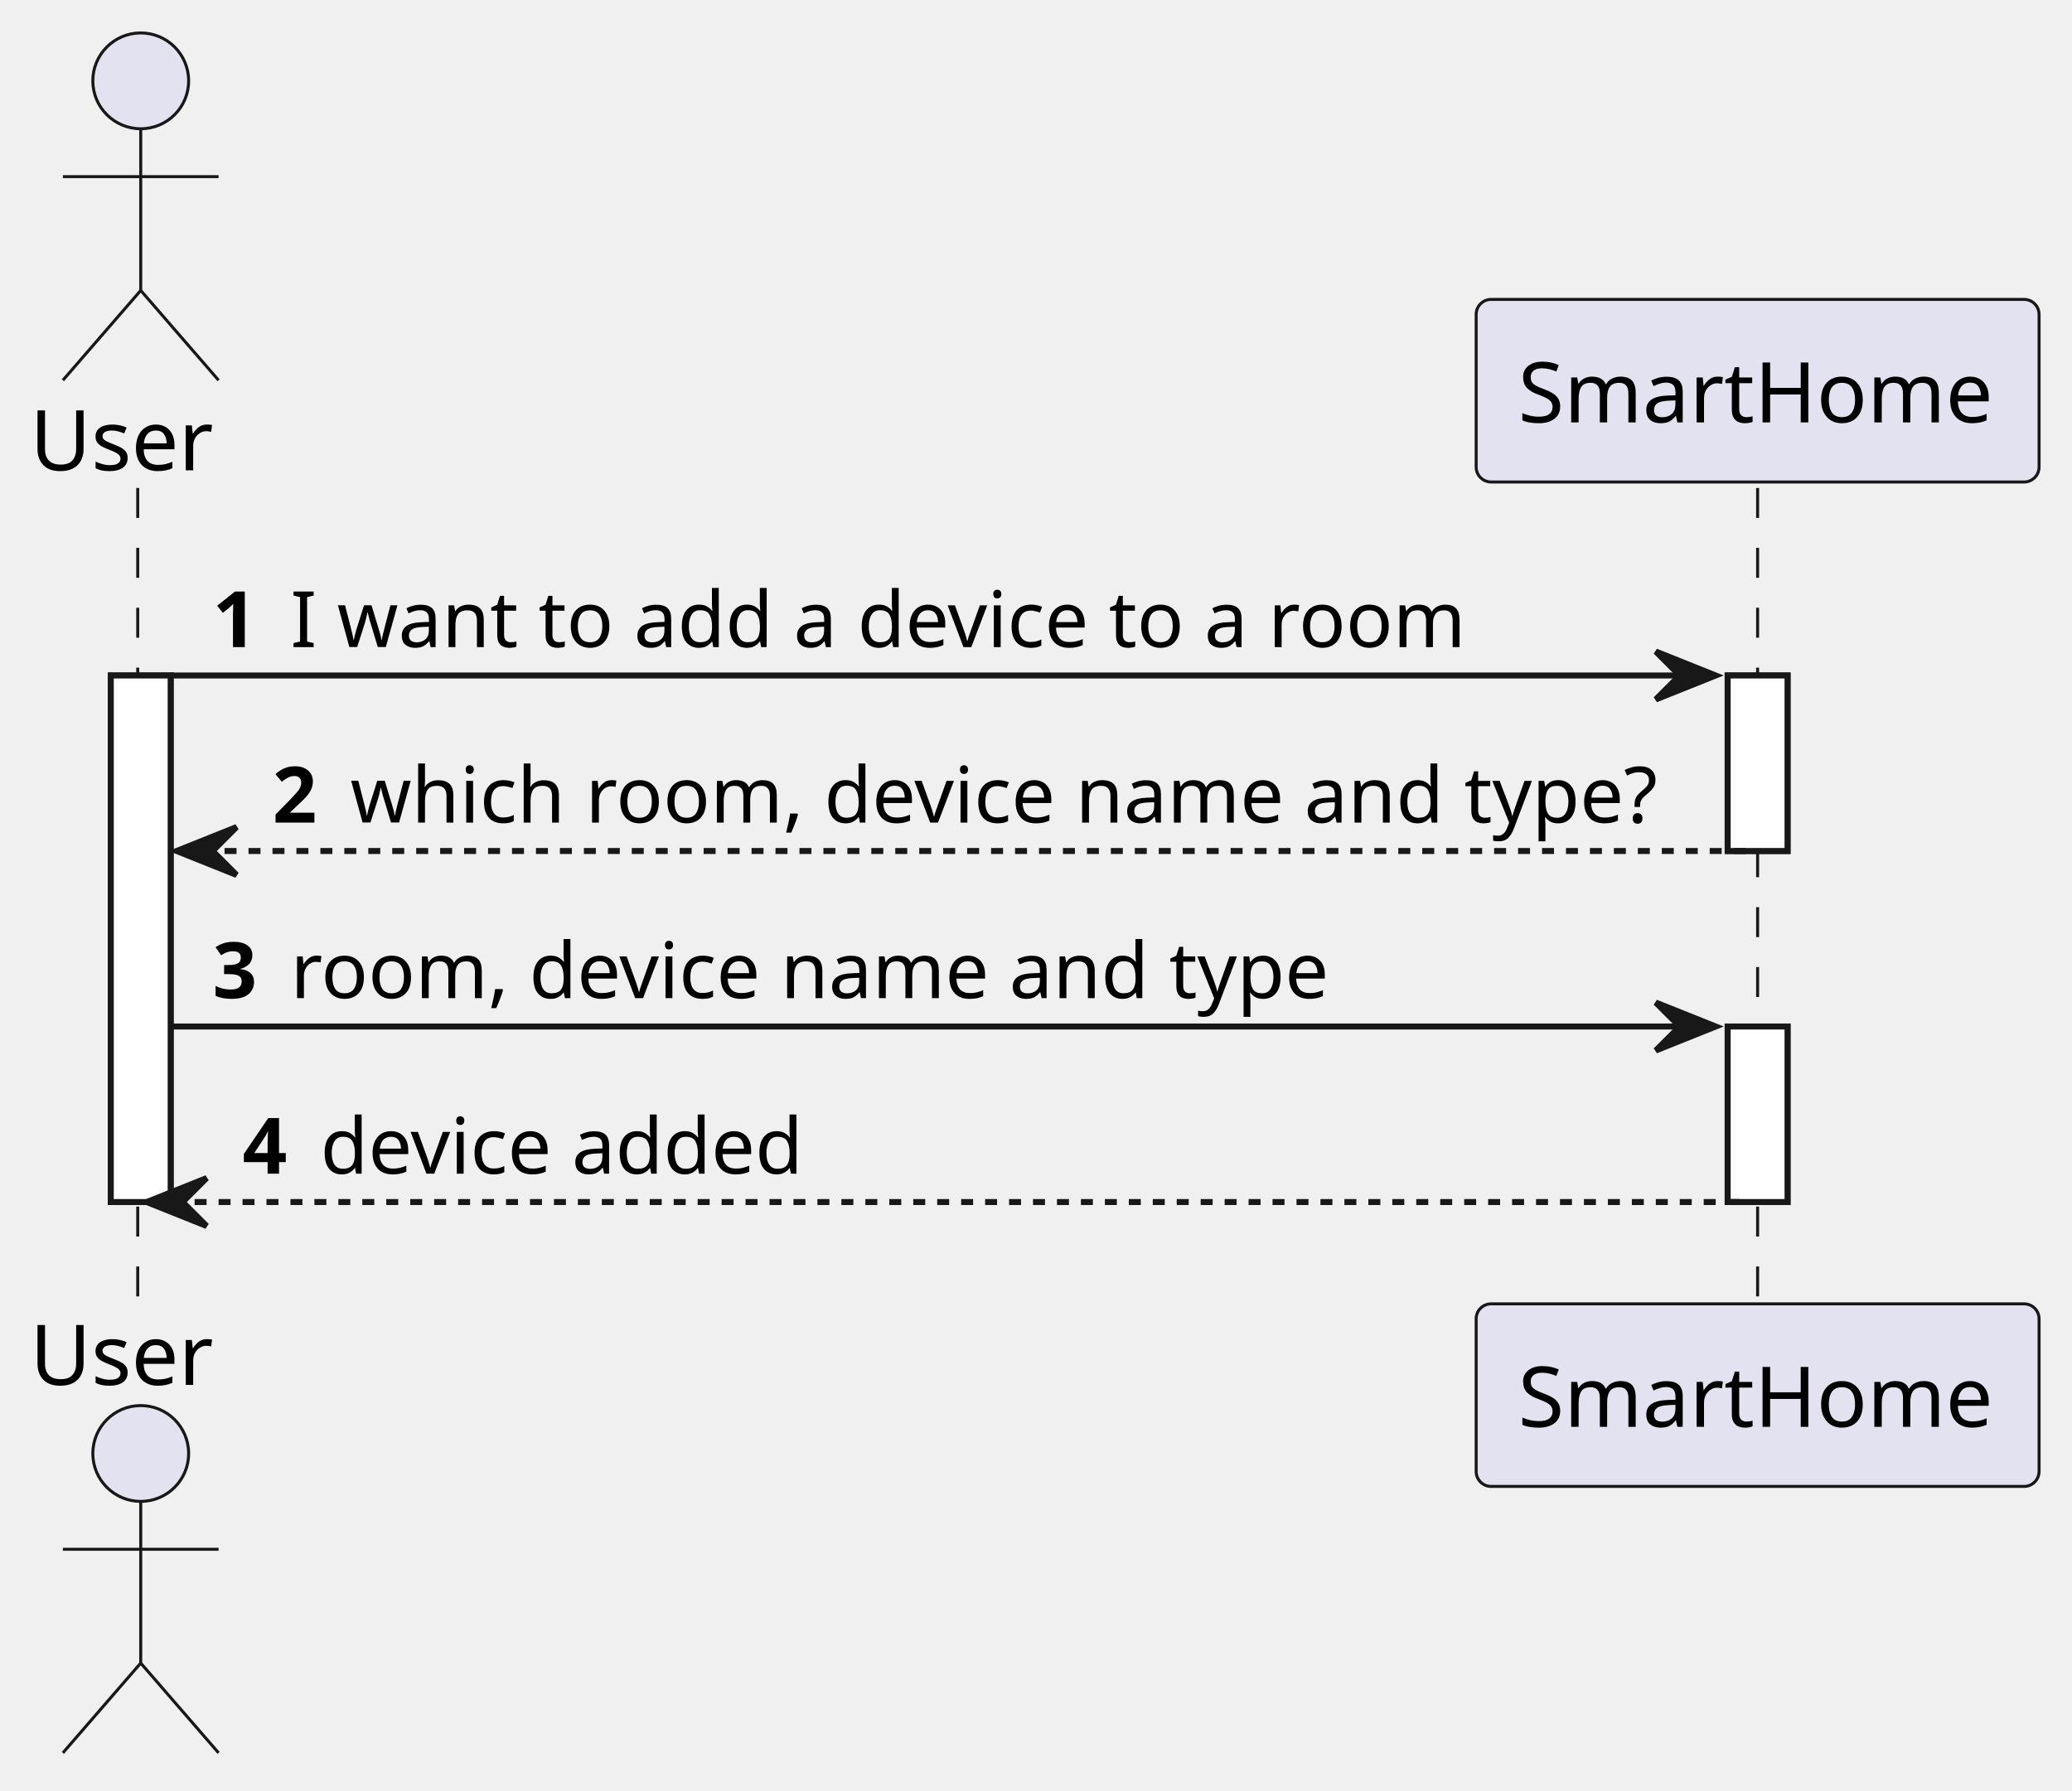
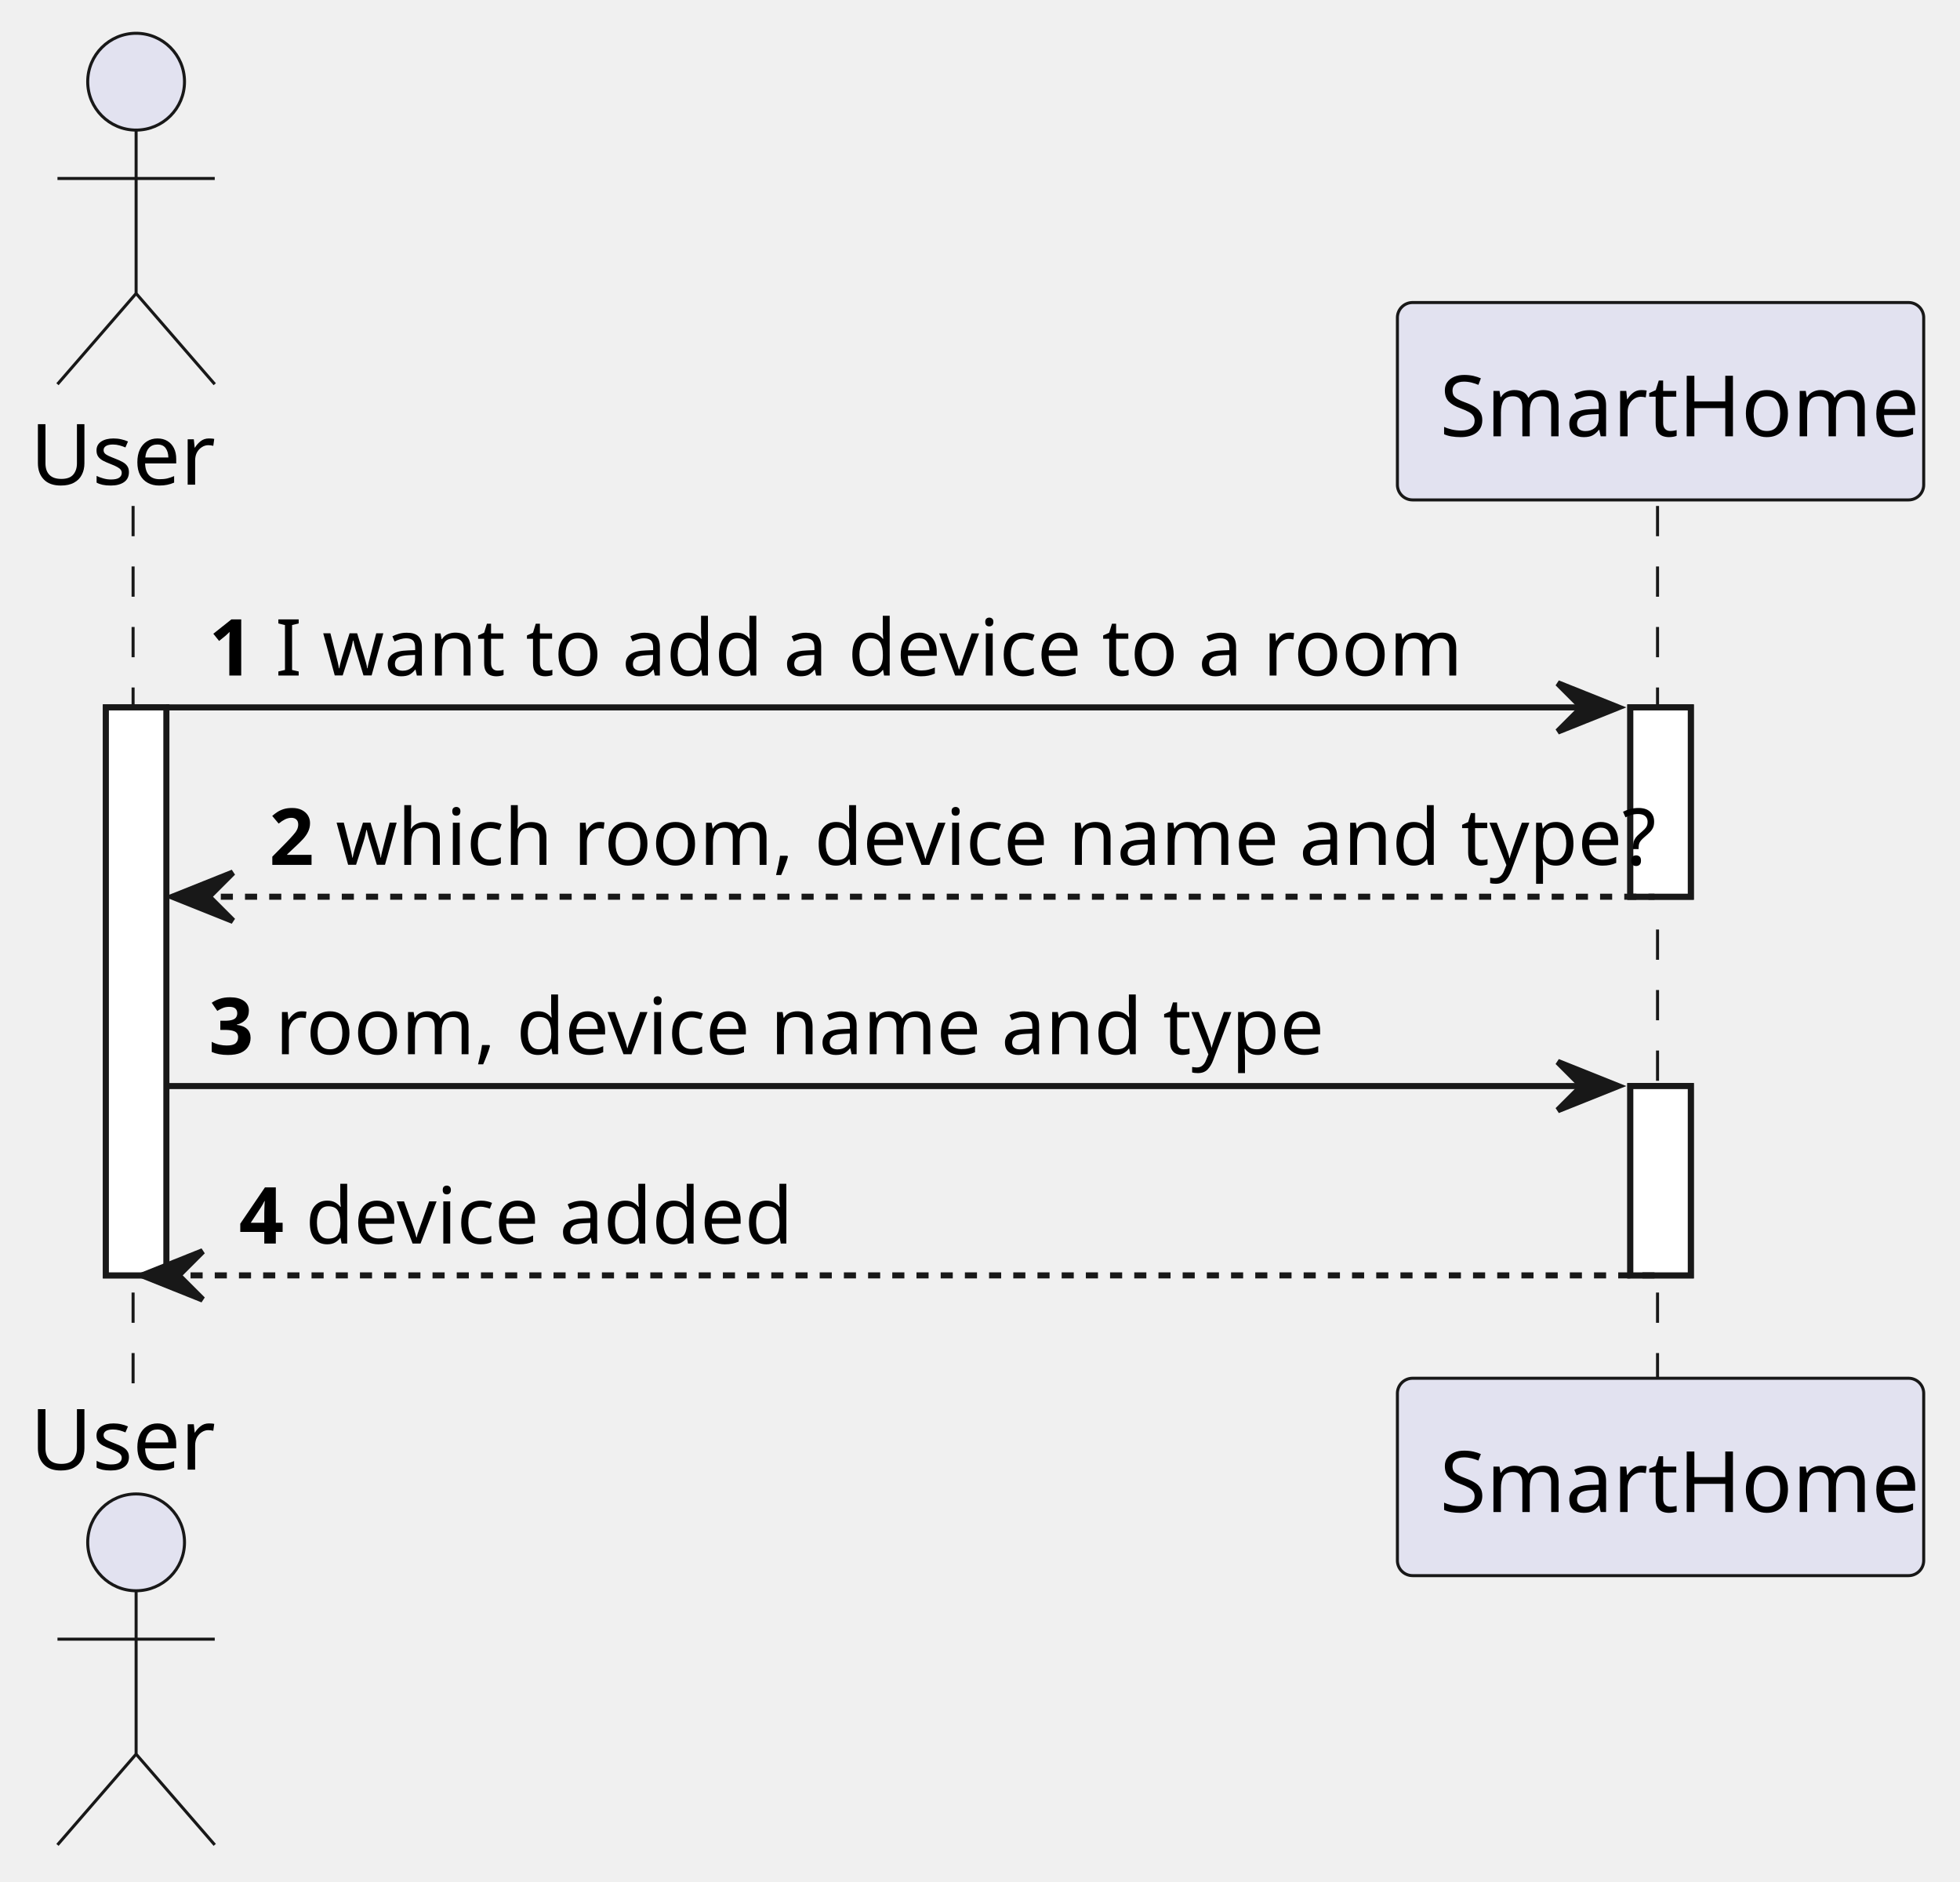
- <svg xmlns="http://www.w3.org/2000/svg" contentStyleType="text/css" height="299px" preserveAspectRatio="none" style="width:346px;height:299px;background:#FFFFFF;" version="1.1" viewBox="0 0 346 299" width="346px" zoomAndPan="magnify">
+ <svg xmlns="http://www.w3.org/2000/svg" contentStyleType="text/css" height="311px" preserveAspectRatio="none" style="width:324px;height:311px;background:#FFFFFF;" version="1.1" viewBox="0 0 324 311" width="324px" zoomAndPan="magnify">
  <defs />
  <g>
-     <rect fill="#FFFFFF" height="87.932" style="stroke:#181818;stroke-width:1.0;" width="10" x="18.5" y="112.799" />
-     <rect fill="#FFFFFF" height="29.311" style="stroke:#181818;stroke-width:1.0;" width="10" x="288.5" y="112.799" />
-     <rect fill="#FFFFFF" height="29.311" style="stroke:#181818;stroke-width:1.0;" width="10" x="288.5" y="171.42" />
-     <line style="stroke:#181818;stroke-width:0.5;stroke-dasharray:5.0,5.0;" x1="23" x2="23" y1="81.488" y2="218.731" />
-     <line style="stroke:#181818;stroke-width:0.5;stroke-dasharray:5.0,5.0;" x1="293.5" x2="293.5" y1="81.488" y2="218.731" />
-     <text fill="#000000" font-family="sans-serif" font-size="14" lengthAdjust="spacing" textLength="31" x="5" y="78.535">User
-         </text>
-     <ellipse cx="23.5" cy="13.5" fill="#E2E2F0" rx="8" ry="8" style="stroke:#181818;stroke-width:0.5;" />
-     <path d="M23.5,21.5 L23.5,48.5 M10.5,29.5 L36.5,29.5 M23.5,48.5 L10.5,63.5 M23.5,48.5 L36.5,63.5 " fill="none" style="stroke:#181818;stroke-width:0.5;" />
-     <text fill="#000000" font-family="sans-serif" font-size="14" lengthAdjust="spacing" textLength="31" x="5" y="231.266">User
-         </text>
-     <ellipse cx="23.5" cy="242.719" fill="#E2E2F0" rx="8" ry="8" style="stroke:#181818;stroke-width:0.5;" />
-     <path d="M23.5,250.719 L23.5,277.719 M10.5,258.719 L36.5,258.719 M23.5,277.719 L10.5,292.719 M23.5,277.719 L36.5,292.719 " fill="none" style="stroke:#181818;stroke-width:0.5;" />
-     <rect fill="#E2E2F0" height="30.488" rx="2.5" ry="2.5" style="stroke:#181818;stroke-width:0.5;" width="94" x="246.5" y="50" />
-     <text fill="#000000" font-family="sans-serif" font-size="14" lengthAdjust="spacing" textLength="80" x="253.5" y="70.535">SmartHome
-         </text>
-     <rect fill="#E2E2F0" height="30.488" rx="2.5" ry="2.5" style="stroke:#181818;stroke-width:0.5;" width="94" x="246.5" y="217.731" />
-     <text fill="#000000" font-family="sans-serif" font-size="14" lengthAdjust="spacing" textLength="80" x="253.5" y="238.266">SmartHome
-         </text>
-     <rect fill="#FFFFFF" height="87.932" style="stroke:#181818;stroke-width:1.0;" width="10" x="18.5" y="112.799" />
-     <rect fill="#FFFFFF" height="29.311" style="stroke:#181818;stroke-width:1.0;" width="10" x="288.5" y="112.799" />
-     <rect fill="#FFFFFF" height="29.311" style="stroke:#181818;stroke-width:1.0;" width="10" x="288.5" y="171.42" />
-     <polygon fill="#181818" points="276.5,108.799,286.5,112.799,276.5,116.799,280.5,112.799" style="stroke:#181818;stroke-width:1.0;" />
-     <line style="stroke:#181818;stroke-width:1.0;" x1="28.5" x2="282.5" y1="112.799" y2="112.799" />
-     <text fill="#000000" font-family="sans-serif" font-size="13" font-weight="bold" lengthAdjust="spacing" textLength="9" x="35.5" y="108.057">1
-         </text>
-     <text fill="#000000" font-family="sans-serif" font-size="13" lengthAdjust="spacing" textLength="202" x="48.5" y="108.057">I want to add a device to a room
-         </text>
-     <polygon fill="#181818" points="39.5,138.109,29.5,142.109,39.5,146.109,35.5,142.109" style="stroke:#181818;stroke-width:1.0;" />
-     <line style="stroke:#181818;stroke-width:1.0;stroke-dasharray:2.0,2.0;" x1="33.5" x2="292.5" y1="142.109" y2="142.109" />
-     <text fill="#000000" font-family="sans-serif" font-size="13" font-weight="bold" lengthAdjust="spacing" textLength="9" x="45.5" y="137.367">2
-         </text>
-     <text fill="#000000" font-family="sans-serif" font-size="13" lengthAdjust="spacing" textLength="223" x="58.5" y="137.367">which room, device name and type?
-         </text>
-     <polygon fill="#181818" points="276.5,167.42,286.5,171.42,276.5,175.42,280.5,171.42" style="stroke:#181818;stroke-width:1.0;" />
-     <line style="stroke:#181818;stroke-width:1.0;" x1="28.5" x2="282.5" y1="171.42" y2="171.42" />
-     <text fill="#000000" font-family="sans-serif" font-size="13" font-weight="bold" lengthAdjust="spacing" textLength="9" x="35.5" y="166.678">3
-         </text>
-     <text fill="#000000" font-family="sans-serif" font-size="13" lengthAdjust="spacing" textLength="177" x="48.5" y="166.678">room, device name and type
-         </text>
-     <polygon fill="#181818" points="34.5,196.731,24.5,200.731,34.5,204.731,30.5,200.731" style="stroke:#181818;stroke-width:1.0;" />
-     <line style="stroke:#181818;stroke-width:1.0;stroke-dasharray:2.0,2.0;" x1="28.5" x2="292.5" y1="200.731" y2="200.731" />
-     <text fill="#000000" font-family="sans-serif" font-size="13" font-weight="bold" lengthAdjust="spacing" textLength="9" x="40.5" y="195.988">4
-         </text>
-     <text fill="#000000" font-family="sans-serif" font-size="13" lengthAdjust="spacing" textLength="82" x="53.5" y="195.988">device added
-         </text>
+     <rect fill="#FFFFFF" height="93.873" style="stroke:#181818;stroke-width:1.0;" width="10" x="17.5" y="116.912" />
+     <rect fill="#FFFFFF" height="31.291" style="stroke:#181818;stroke-width:1.0;" width="10" x="269.5" y="116.912" />
+     <rect fill="#FFFFFF" height="31.291" style="stroke:#181818;stroke-width:1.0;" width="10" x="269.5" y="179.494" />
+     <line style="stroke:#181818;stroke-width:0.5;stroke-dasharray:5.0,5.0;" x1="22" x2="22" y1="83.621" y2="228.785" />
+     <line style="stroke:#181818;stroke-width:0.5;stroke-dasharray:5.0,5.0;" x1="274" x2="274" y1="83.621" y2="228.785" />
+     <text fill="#000000" font-family="sans-serif" font-size="14" lengthAdjust="spacing" textLength="29" x="5" y="80.107">User</text>
+     <ellipse cx="22.5" cy="13.5" fill="#E2E2F0" rx="8" ry="8" style="stroke:#181818;stroke-width:0.5;" />
+     <path d="M22.5,21.5 L22.5,48.5 M9.5,29.5 L35.5,29.5 M22.5,48.5 L9.5,63.5 M22.5,48.5 L35.5,63.5 " fill="none" style="stroke:#181818;stroke-width:0.5;" />
+     <text fill="#000000" font-family="sans-serif" font-size="14" lengthAdjust="spacing" textLength="29" x="5" y="242.893">User</text>
+     <ellipse cx="22.5" cy="254.906" fill="#E2E2F0" rx="8" ry="8" style="stroke:#181818;stroke-width:0.5;" />
+     <path d="M22.5,262.906 L22.5,289.906 M9.5,270.906 L35.5,270.906 M22.5,289.906 L9.5,304.906 M22.5,289.906 L35.5,304.906 " fill="none" style="stroke:#181818;stroke-width:0.5;" />
+     <rect fill="#E2E2F0" height="32.621" rx="2.5" ry="2.5" style="stroke:#181818;stroke-width:0.5;" width="87" x="231" y="50" />
+     <text fill="#000000" font-family="sans-serif" font-size="14" lengthAdjust="spacing" textLength="73" x="238" y="72.107">SmartHome</text>
+     <rect fill="#E2E2F0" height="32.621" rx="2.5" ry="2.5" style="stroke:#181818;stroke-width:0.5;" width="87" x="231" y="227.785" />
+     <text fill="#000000" font-family="sans-serif" font-size="14" lengthAdjust="spacing" textLength="73" x="238" y="249.893">SmartHome</text>
+     <rect fill="#FFFFFF" height="93.873" style="stroke:#181818;stroke-width:1.0;" width="10" x="17.5" y="116.912" />
+     <rect fill="#FFFFFF" height="31.291" style="stroke:#181818;stroke-width:1.0;" width="10" x="269.5" y="116.912" />
+     <rect fill="#FFFFFF" height="31.291" style="stroke:#181818;stroke-width:1.0;" width="10" x="269.5" y="179.494" />
+     <polygon fill="#181818" points="257.5,112.912,267.5,116.912,257.5,120.912,261.5,116.912" style="stroke:#181818;stroke-width:1.0;" />
+     <line style="stroke:#181818;stroke-width:1.0;" x1="27.5" x2="263.5" y1="116.912" y2="116.912" />
+     <text fill="#000000" font-family="sans-serif" font-size="13" font-weight="bold" lengthAdjust="spacing" textLength="7" x="34.5" y="111.649">1</text>
+     <text fill="#000000" font-family="sans-serif" font-size="13" lengthAdjust="spacing" textLength="184" x="45.5" y="111.649">I want to add a device to a room</text>
+     <polygon fill="#181818" points="38.5,144.203,28.5,148.203,38.5,152.203,34.5,148.203" style="stroke:#181818;stroke-width:1.0;" />
+     <line style="stroke:#181818;stroke-width:1.0;stroke-dasharray:2.0,2.0;" x1="32.5" x2="273.5" y1="148.203" y2="148.203" />
+     <text fill="#000000" font-family="sans-serif" font-size="13" font-weight="bold" lengthAdjust="spacing" textLength="7" x="44.5" y="142.94">2</text>
+     <text fill="#000000" font-family="sans-serif" font-size="13" lengthAdjust="spacing" textLength="207" x="55.5" y="142.94">which room, device name and type?</text>
+     <polygon fill="#181818" points="257.5,175.494,267.5,179.494,257.5,183.494,261.5,179.494" style="stroke:#181818;stroke-width:1.0;" />
+     <line style="stroke:#181818;stroke-width:1.0;" x1="27.5" x2="263.5" y1="179.494" y2="179.494" />
+     <text fill="#000000" font-family="sans-serif" font-size="13" font-weight="bold" lengthAdjust="spacing" textLength="7" x="34.5" y="174.231">3</text>
+     <text fill="#000000" font-family="sans-serif" font-size="13" lengthAdjust="spacing" textLength="163" x="45.5" y="174.231">room, device name and type</text>
+     <polygon fill="#181818" points="33.5,206.785,23.5,210.785,33.5,214.785,29.5,210.785" style="stroke:#181818;stroke-width:1.0;" />
+     <line style="stroke:#181818;stroke-width:1.0;stroke-dasharray:2.0,2.0;" x1="27.5" x2="273.5" y1="210.785" y2="210.785" />
+     <text fill="#000000" font-family="sans-serif" font-size="13" font-weight="bold" lengthAdjust="spacing" textLength="7" x="39.5" y="205.523">4</text>
+     <text fill="#000000" font-family="sans-serif" font-size="13" lengthAdjust="spacing" textLength="75" x="50.5" y="205.523">device added</text>
  </g>
</svg>
